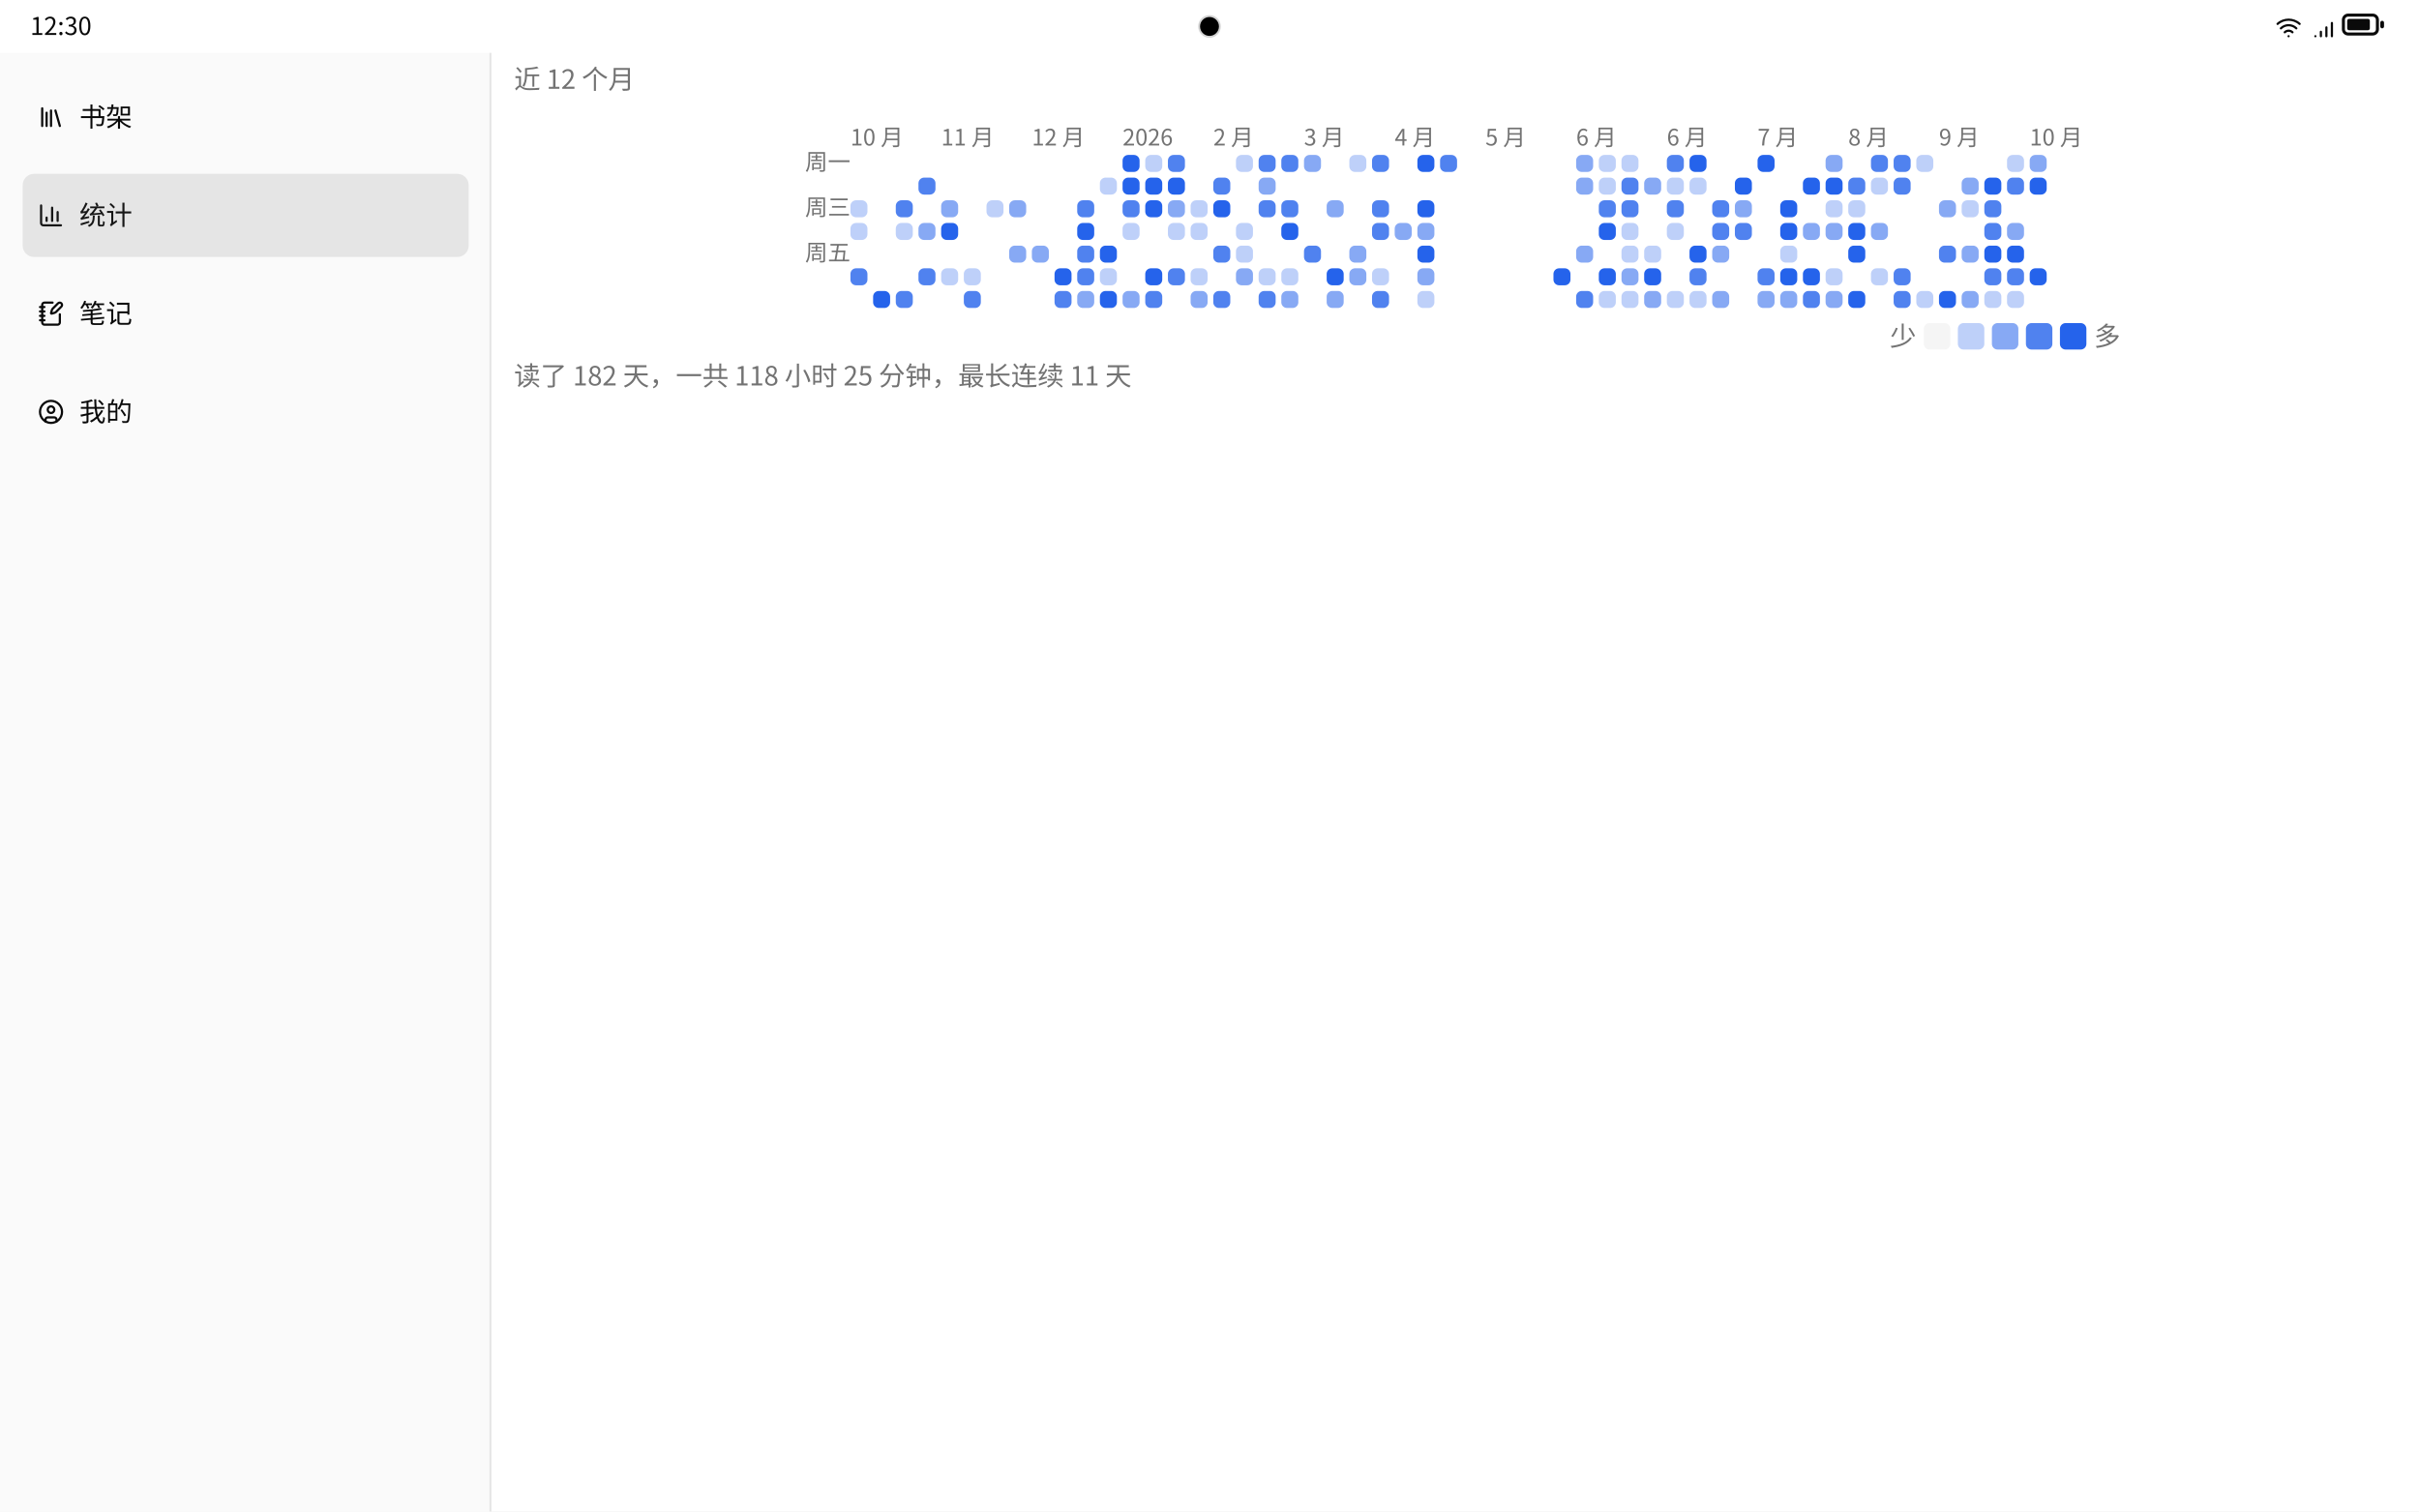
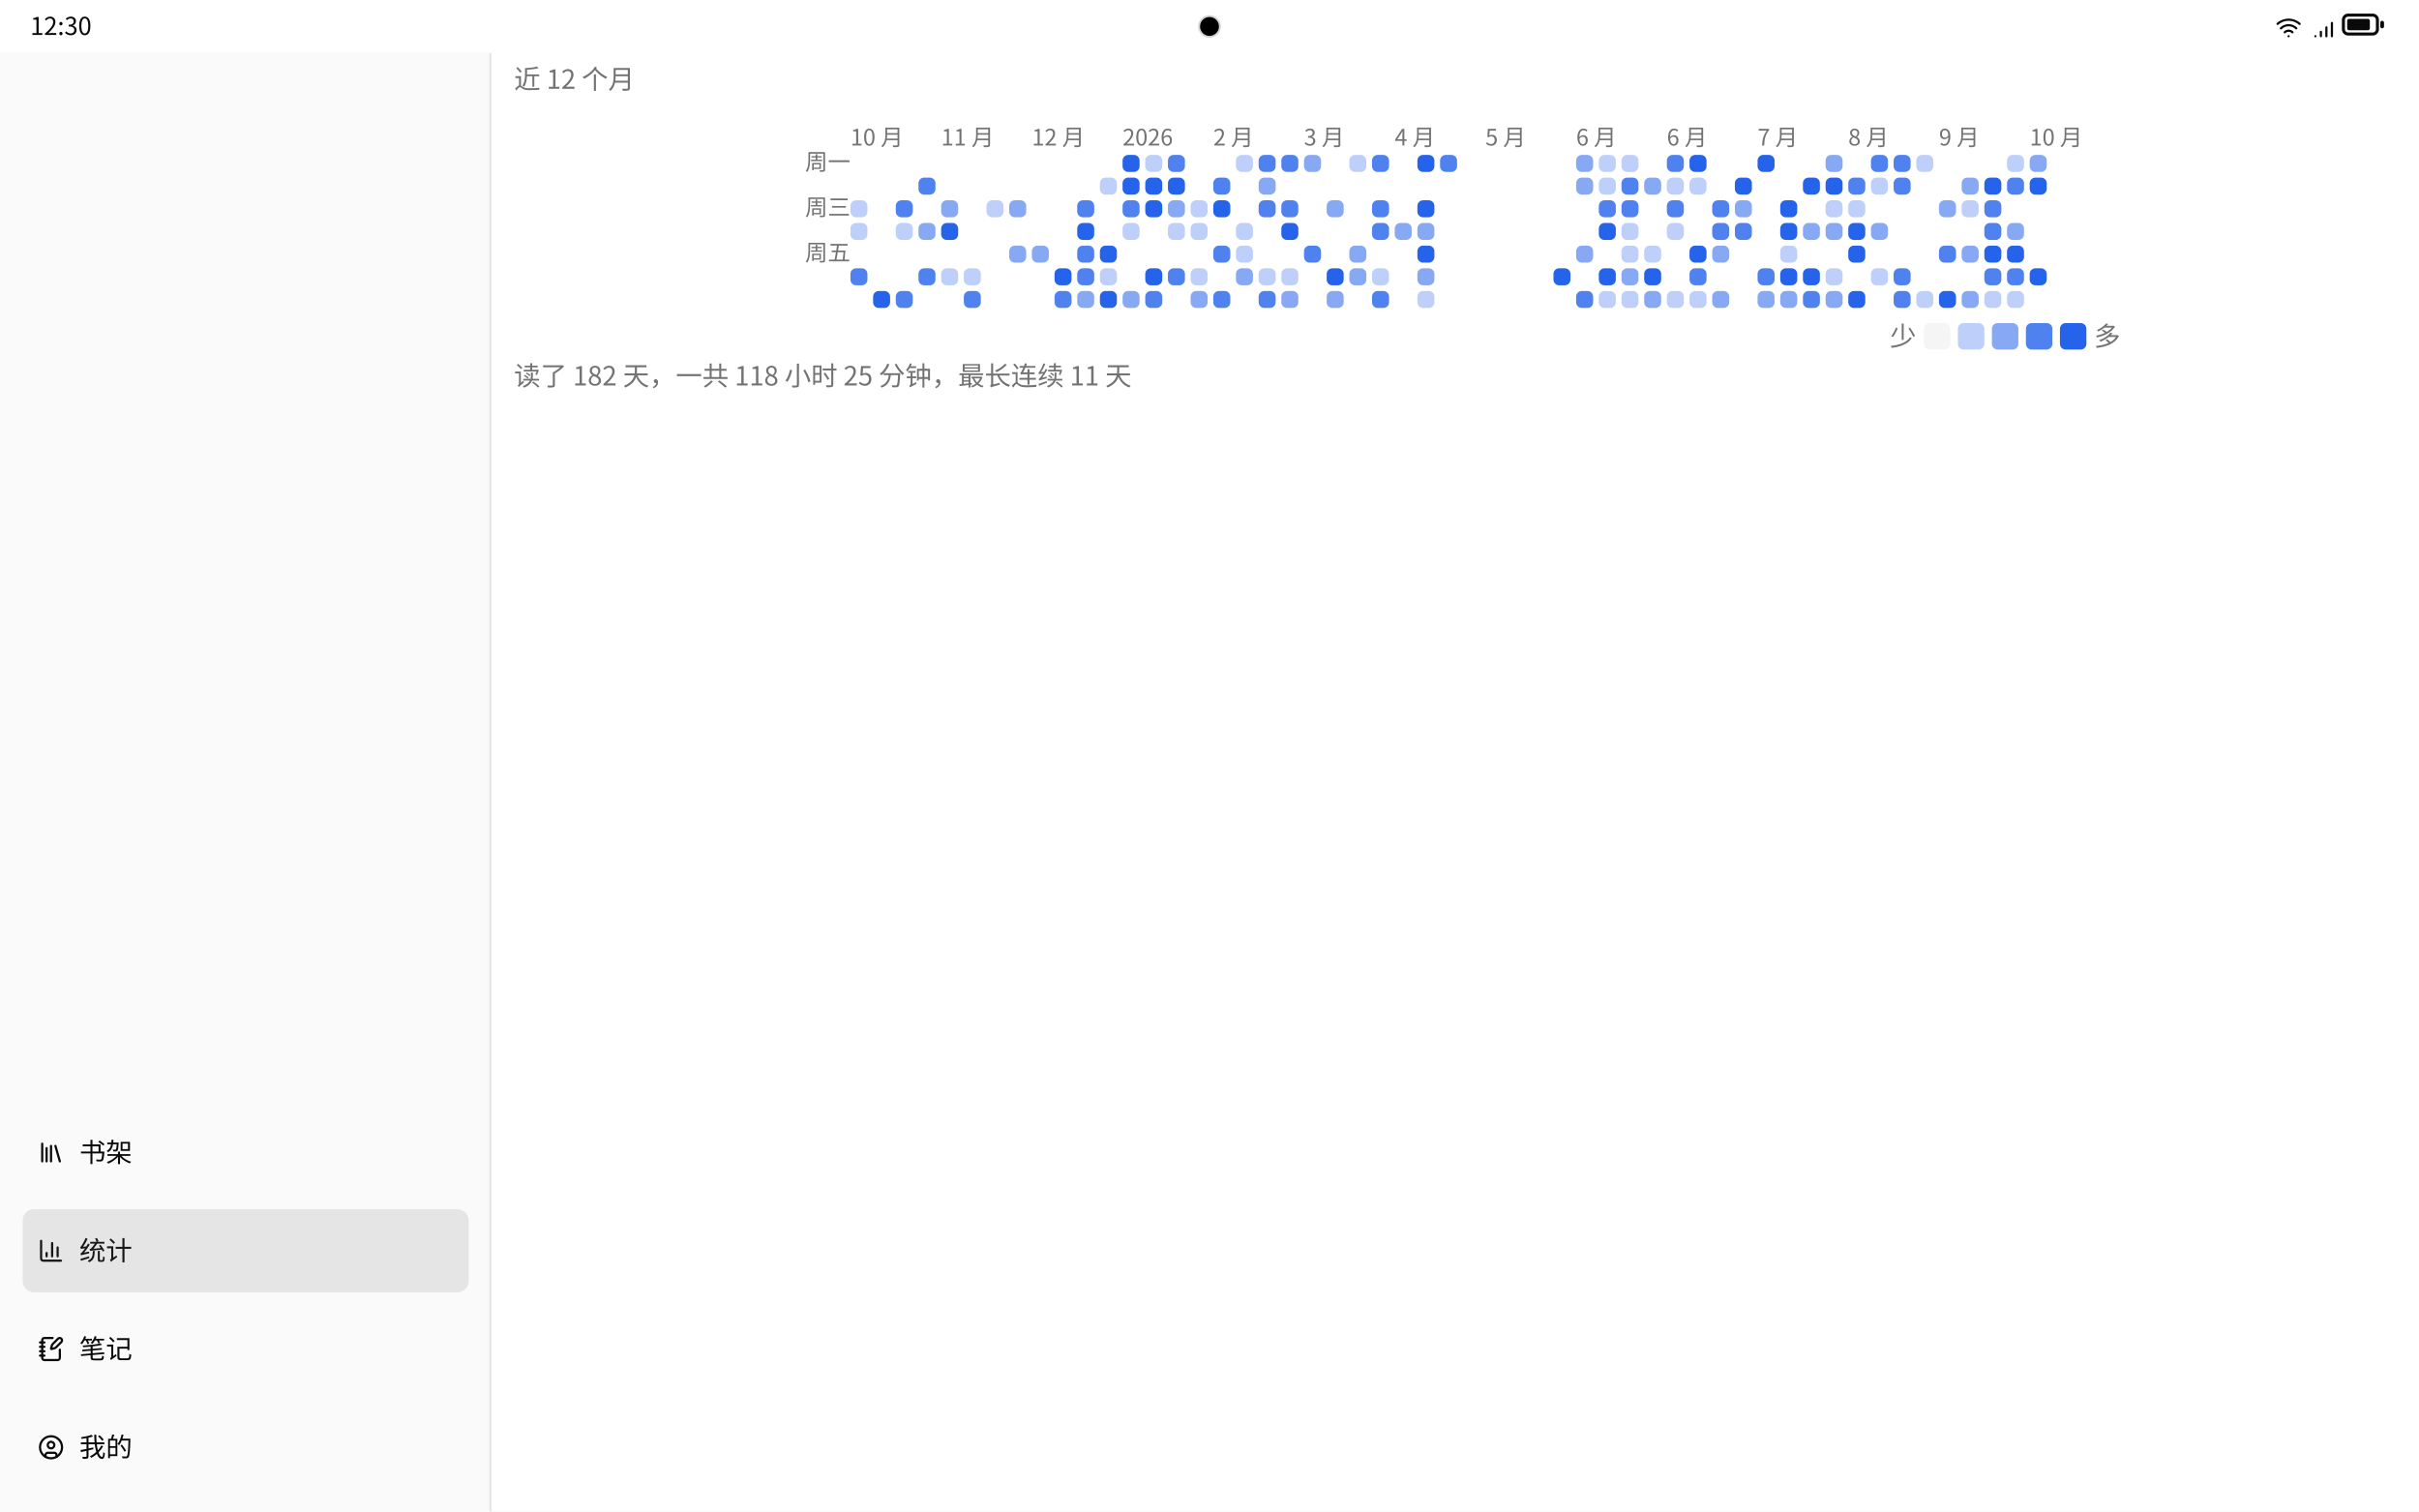
<svg xmlns="http://www.w3.org/2000/svg" width="1280.0" height="800.0" viewBox="0 0 1280.0 800.0">
  <rect width="1280.0" height="800.0" fill="#ffffff" />
  <rect x="0" y="0" width="1280.0" height="28" fill="#ffffff" />
  <text x="16" y="18.5" font-family="Noto Sans CJK SC" font-size="13" font-weight="500" fill="#0a0a0a" text-anchor="start">12:30</text>
  <circle cx="640.0" cy="14" r="5.5" fill="#000" stroke="#d4d4d4" stroke-width="1" />
  <g transform="translate(1204.00,7.50) scale(0.58333)" fill="none" stroke="#0a0a0a" stroke-width="2" stroke-linecap="round" stroke-linejoin="round">
    <path d="M12 20h.01" />
    <path d="M2 8.82a15 15 0 0 1 20 0" />
    <path d="M5 12.859a10 10 0 0 1 14 0" />
    <path d="M8.5 16.429a5 5 0 0 1 7 0" />
  </g>
  <g transform="translate(1224.00,7.50) scale(0.58333)" fill="none" stroke="#0a0a0a" stroke-width="2" stroke-linecap="round" stroke-linejoin="round">
    <path d="M2 20h.01" />
    <path d="M7 20v-4" />
    <path d="M12 20v-8" />
    <path d="M17 20V8" />
  </g>
  <rect x="1240.0" y="8" width="18" height="10" rx="2.5" fill="none" stroke="#0a0a0a" stroke-width="1.6" />
  <rect x="1242.0" y="10" width="12" height="6" rx="1" fill="#0a0a0a" />
  <rect x="1259.5" y="11" width="2" height="4" rx="1" fill="#0a0a0a" />
  <rect x="0" y="28" width="260.0" height="772.0" fill="#fafafa" />
  <rect x="259.0" y="28" width="1" height="772.0" fill="#e5e5e5" />
-   <g transform="translate(20.00,55.00) scale(0.58333)" fill="none" stroke="#0a0a0a" stroke-width="2" stroke-linecap="round" stroke-linejoin="round">
+   <g transform="translate(20.00,603.00) scale(0.58333)" fill="none" stroke="#0a0a0a" stroke-width="2" stroke-linecap="round" stroke-linejoin="round">
    <path d="m16 6 4 14" />
    <path d="M12 6v14" />
    <path d="M8 8v12" />
    <path d="M4 4v16" />
  </g>
-   <text x="42.0" y="67.0" font-family="Noto Sans CJK SC" font-size="14" font-weight="400" fill="#0a0a0a" text-anchor="start">书架</text>
-   <rect x="12.0" y="92.0" width="236.0" height="44.0" rx="6" fill="#e5e5e5" />
-   <g transform="translate(20.00,107.00) scale(0.58333)" fill="none" stroke="#171717" stroke-width="2" stroke-linecap="round" stroke-linejoin="round">
+   <text x="42.0" y="615.0" font-family="Noto Sans CJK SC" font-size="14" font-weight="400" fill="#0a0a0a" text-anchor="start">书架</text>
+   <rect x="12.0" y="640.0" width="236.0" height="44.0" rx="6" fill="#e5e5e5" />
+   <g transform="translate(20.00,655.00) scale(0.58333)" fill="none" stroke="#171717" stroke-width="2" stroke-linecap="round" stroke-linejoin="round">
    <path d="M3 3v16a2 2 0 0 0 2 2h16" />
    <path d="M18 17V9" />
    <path d="M13 17V5" />
    <path d="M8 17v-3" />
  </g>
-   <text x="42.0" y="119.0" font-family="Noto Sans CJK SC" font-size="14" font-weight="500" fill="#171717" text-anchor="start">统计</text>
-   <g transform="translate(20.00,159.00) scale(0.58333)" fill="none" stroke="#0a0a0a" stroke-width="2" stroke-linecap="round" stroke-linejoin="round">
+   <text x="42.0" y="667.0" font-family="Noto Sans CJK SC" font-size="14" font-weight="500" fill="#171717" text-anchor="start">统计</text>
+   <g transform="translate(20.00,707.00) scale(0.58333)" fill="none" stroke="#0a0a0a" stroke-width="2" stroke-linecap="round" stroke-linejoin="round">
    <path d="M13.4 2H6a2 2 0 0 0-2 2v16a2 2 0 0 0 2 2h12a2 2 0 0 0 2-2v-7.4" />
    <path d="M2 6h4" />
    <path d="M2 10h4" />
    <path d="M2 14h4" />
    <path d="M2 18h4" />
    <path d="M21.378 5.626a1 1 0 1 0-3.004-3.004l-5.01 5.012a2 2 0 0 0-.506.854l-.837 2.87a.5.5 0 0 0 .62.62l2.87-.837a2 2 0 0 0 .854-.506z" />
  </g>
-   <text x="42.0" y="171.0" font-family="Noto Sans CJK SC" font-size="14" font-weight="400" fill="#0a0a0a" text-anchor="start">笔记</text>
-   <g transform="translate(20.00,211.00) scale(0.58333)" fill="none" stroke="#0a0a0a" stroke-width="2" stroke-linecap="round" stroke-linejoin="round">
+   <text x="42.0" y="719.0" font-family="Noto Sans CJK SC" font-size="14" font-weight="400" fill="#0a0a0a" text-anchor="start">笔记</text>
+   <g transform="translate(20.00,759.00) scale(0.58333)" fill="none" stroke="#0a0a0a" stroke-width="2" stroke-linecap="round" stroke-linejoin="round">
    <path d="M7 20.662V19a2 2 0 0 1 2-2h6a2 2 0 0 1 2 2v1.662" />
    <circle cx="12" cy="12" r="10" />
    <circle cx="12" cy="10" r="3" />
  </g>
-   <text x="42.0" y="223.0" font-family="Noto Sans CJK SC" font-size="14" font-weight="400" fill="#0a0a0a" text-anchor="start">我的</text>
+   <text x="42.0" y="771.0" font-family="Noto Sans CJK SC" font-size="14" font-weight="400" fill="#0a0a0a" text-anchor="start">我的</text>
  <text x="272.0" y="47.0" font-family="Noto Sans CJK SC" font-size="14" font-weight="400" fill="#737373" text-anchor="start">近 12 个月</text>
  <text x="450.0" y="77.0" font-family="Noto Sans CJK SC" font-size="12" font-weight="400" fill="#737373" text-anchor="start">10 月</text>
  <text x="498.0" y="77.0" font-family="Noto Sans CJK SC" font-size="12" font-weight="400" fill="#737373" text-anchor="start">11 月</text>
  <text x="546.0" y="77.0" font-family="Noto Sans CJK SC" font-size="12" font-weight="400" fill="#737373" text-anchor="start">12 月</text>
  <text x="594.0" y="77.0" font-family="Noto Sans CJK SC" font-size="12" font-weight="400" fill="#737373" text-anchor="start">2026</text>
  <text x="642.0" y="77.0" font-family="Noto Sans CJK SC" font-size="12" font-weight="400" fill="#737373" text-anchor="start">2 月</text>
  <text x="690.0" y="77.0" font-family="Noto Sans CJK SC" font-size="12" font-weight="400" fill="#737373" text-anchor="start">3 月</text>
  <text x="738.0" y="77.0" font-family="Noto Sans CJK SC" font-size="12" font-weight="400" fill="#737373" text-anchor="start">4 月</text>
  <text x="786.0" y="77.0" font-family="Noto Sans CJK SC" font-size="12" font-weight="400" fill="#737373" text-anchor="start">5 月</text>
  <text x="834.0" y="77.0" font-family="Noto Sans CJK SC" font-size="12" font-weight="400" fill="#737373" text-anchor="start">6 月</text>
  <text x="882.0" y="77.0" font-family="Noto Sans CJK SC" font-size="12" font-weight="400" fill="#737373" text-anchor="start">6 月</text>
  <text x="930.0" y="77.0" font-family="Noto Sans CJK SC" font-size="12" font-weight="400" fill="#737373" text-anchor="start">7 月</text>
  <text x="978.0" y="77.0" font-family="Noto Sans CJK SC" font-size="12" font-weight="400" fill="#737373" text-anchor="start">8 月</text>
  <text x="1026.0" y="77.0" font-family="Noto Sans CJK SC" font-size="12" font-weight="400" fill="#737373" text-anchor="start">9 月</text>
  <text x="1074.0" y="77.0" font-family="Noto Sans CJK SC" font-size="12" font-weight="400" fill="#737373" text-anchor="start">10 月</text>
  <text x="426.0" y="90.0" font-family="Noto Sans CJK SC" font-size="12" font-weight="400" fill="#737373" text-anchor="start">周一</text>
  <text x="426.0" y="114.0" font-family="Noto Sans CJK SC" font-size="12" font-weight="400" fill="#737373" text-anchor="start">周三</text>
  <text x="426.0" y="138.0" font-family="Noto Sans CJK SC" font-size="12" font-weight="400" fill="#737373" text-anchor="start">周五</text>
  <rect x="450.0" y="106.0" width="9.0" height="9.0" rx="3.0" fill="#2563eb" fill-opacity="0.30" />
  <rect x="450.0" y="118.0" width="9.0" height="9.0" rx="3.0" fill="#2563eb" fill-opacity="0.30" />
  <rect x="450.0" y="142.0" width="9.0" height="9.0" rx="3.0" fill="#2563eb" fill-opacity="0.80" />
  <rect x="462.0" y="154.0" width="9.0" height="9.0" rx="3.0" fill="#2563eb" />
  <rect x="474.0" y="106.0" width="9.0" height="9.0" rx="3.0" fill="#2563eb" fill-opacity="0.80" />
  <rect x="474.0" y="118.0" width="9.0" height="9.0" rx="3.0" fill="#2563eb" fill-opacity="0.30" />
  <rect x="474.0" y="154.0" width="9.0" height="9.0" rx="3.0" fill="#2563eb" fill-opacity="0.80" />
  <rect x="486.0" y="94.0" width="9.0" height="9.0" rx="3.0" fill="#2563eb" fill-opacity="0.80" />
  <rect x="486.0" y="118.0" width="9.0" height="9.0" rx="3.0" fill="#2563eb" fill-opacity="0.55" />
  <rect x="486.0" y="142.0" width="9.0" height="9.0" rx="3.0" fill="#2563eb" fill-opacity="0.80" />
  <rect x="498.0" y="106.0" width="9.0" height="9.0" rx="3.0" fill="#2563eb" fill-opacity="0.55" />
  <rect x="498.0" y="118.0" width="9.0" height="9.0" rx="3.0" fill="#2563eb" />
  <rect x="498.0" y="142.0" width="9.0" height="9.0" rx="3.0" fill="#2563eb" fill-opacity="0.30" />
  <rect x="510.0" y="142.0" width="9.0" height="9.0" rx="3.0" fill="#2563eb" fill-opacity="0.30" />
  <rect x="510.0" y="154.0" width="9.0" height="9.0" rx="3.0" fill="#2563eb" fill-opacity="0.80" />
  <rect x="522.0" y="106.0" width="9.0" height="9.0" rx="3.0" fill="#2563eb" fill-opacity="0.30" />
  <rect x="534.0" y="106.0" width="9.0" height="9.0" rx="3.0" fill="#2563eb" fill-opacity="0.55" />
  <rect x="534.0" y="130.0" width="9.0" height="9.0" rx="3.0" fill="#2563eb" fill-opacity="0.55" />
  <rect x="546.0" y="130.0" width="9.0" height="9.0" rx="3.0" fill="#2563eb" fill-opacity="0.55" />
  <rect x="558.0" y="142.0" width="9.0" height="9.0" rx="3.0" fill="#2563eb" />
  <rect x="558.0" y="154.0" width="9.0" height="9.0" rx="3.0" fill="#2563eb" fill-opacity="0.80" />
  <rect x="570.0" y="106.0" width="9.0" height="9.0" rx="3.0" fill="#2563eb" fill-opacity="0.80" />
  <rect x="570.0" y="118.0" width="9.0" height="9.0" rx="3.0" fill="#2563eb" />
  <rect x="570.0" y="130.0" width="9.0" height="9.0" rx="3.0" fill="#2563eb" fill-opacity="0.80" />
  <rect x="570.0" y="142.0" width="9.0" height="9.0" rx="3.0" fill="#2563eb" fill-opacity="0.80" />
  <rect x="570.0" y="154.0" width="9.0" height="9.0" rx="3.0" fill="#2563eb" fill-opacity="0.55" />
  <rect x="582.0" y="94.0" width="9.0" height="9.0" rx="3.0" fill="#2563eb" fill-opacity="0.30" />
  <rect x="582.0" y="130.0" width="9.0" height="9.0" rx="3.0" fill="#2563eb" />
  <rect x="582.0" y="142.0" width="9.0" height="9.0" rx="3.0" fill="#2563eb" fill-opacity="0.30" />
  <rect x="582.0" y="154.0" width="9.0" height="9.0" rx="3.0" fill="#2563eb" />
  <rect x="594.0" y="82.0" width="9.0" height="9.0" rx="3.0" fill="#2563eb" />
  <rect x="594.0" y="94.0" width="9.0" height="9.0" rx="3.0" fill="#2563eb" />
  <rect x="594.0" y="106.0" width="9.0" height="9.0" rx="3.0" fill="#2563eb" fill-opacity="0.80" />
  <rect x="594.0" y="118.0" width="9.0" height="9.0" rx="3.0" fill="#2563eb" fill-opacity="0.30" />
  <rect x="594.0" y="154.0" width="9.0" height="9.0" rx="3.0" fill="#2563eb" fill-opacity="0.55" />
  <rect x="606.0" y="82.0" width="9.0" height="9.0" rx="3.0" fill="#2563eb" fill-opacity="0.30" />
  <rect x="606.0" y="94.0" width="9.0" height="9.0" rx="3.0" fill="#2563eb" />
  <rect x="606.0" y="106.0" width="9.0" height="9.0" rx="3.0" fill="#2563eb" />
  <rect x="606.0" y="142.0" width="9.0" height="9.0" rx="3.0" fill="#2563eb" />
  <rect x="606.0" y="154.0" width="9.0" height="9.0" rx="3.0" fill="#2563eb" fill-opacity="0.80" />
  <rect x="618.0" y="82.0" width="9.0" height="9.0" rx="3.0" fill="#2563eb" fill-opacity="0.80" />
  <rect x="618.0" y="94.0" width="9.0" height="9.0" rx="3.0" fill="#2563eb" />
  <rect x="618.0" y="106.0" width="9.0" height="9.0" rx="3.0" fill="#2563eb" fill-opacity="0.55" />
  <rect x="618.0" y="118.0" width="9.0" height="9.0" rx="3.0" fill="#2563eb" fill-opacity="0.30" />
  <rect x="618.0" y="142.0" width="9.0" height="9.0" rx="3.0" fill="#2563eb" fill-opacity="0.80" />
  <rect x="630.0" y="106.0" width="9.0" height="9.0" rx="3.0" fill="#2563eb" fill-opacity="0.30" />
  <rect x="630.0" y="118.0" width="9.0" height="9.0" rx="3.0" fill="#2563eb" fill-opacity="0.30" />
  <rect x="630.0" y="142.0" width="9.0" height="9.0" rx="3.0" fill="#2563eb" fill-opacity="0.30" />
  <rect x="630.0" y="154.0" width="9.0" height="9.0" rx="3.0" fill="#2563eb" fill-opacity="0.55" />
  <rect x="642.0" y="94.0" width="9.0" height="9.0" rx="3.0" fill="#2563eb" fill-opacity="0.80" />
  <rect x="642.0" y="106.0" width="9.0" height="9.0" rx="3.0" fill="#2563eb" />
  <rect x="642.0" y="130.0" width="9.0" height="9.0" rx="3.0" fill="#2563eb" fill-opacity="0.80" />
  <rect x="642.0" y="154.0" width="9.0" height="9.0" rx="3.0" fill="#2563eb" fill-opacity="0.80" />
  <rect x="654.0" y="82.0" width="9.0" height="9.0" rx="3.0" fill="#2563eb" fill-opacity="0.30" />
  <rect x="654.0" y="118.0" width="9.0" height="9.0" rx="3.0" fill="#2563eb" fill-opacity="0.30" />
  <rect x="654.0" y="130.0" width="9.0" height="9.0" rx="3.0" fill="#2563eb" fill-opacity="0.30" />
  <rect x="654.0" y="142.0" width="9.0" height="9.0" rx="3.0" fill="#2563eb" fill-opacity="0.55" />
  <rect x="666.0" y="82.0" width="9.0" height="9.0" rx="3.0" fill="#2563eb" fill-opacity="0.80" />
  <rect x="666.0" y="94.0" width="9.0" height="9.0" rx="3.0" fill="#2563eb" fill-opacity="0.55" />
  <rect x="666.0" y="106.0" width="9.0" height="9.0" rx="3.0" fill="#2563eb" fill-opacity="0.80" />
  <rect x="666.0" y="142.0" width="9.0" height="9.0" rx="3.0" fill="#2563eb" fill-opacity="0.30" />
  <rect x="666.0" y="154.0" width="9.0" height="9.0" rx="3.0" fill="#2563eb" fill-opacity="0.80" />
  <rect x="678.0" y="82.0" width="9.0" height="9.0" rx="3.0" fill="#2563eb" fill-opacity="0.80" />
  <rect x="678.0" y="106.0" width="9.0" height="9.0" rx="3.0" fill="#2563eb" fill-opacity="0.80" />
  <rect x="678.0" y="118.0" width="9.0" height="9.0" rx="3.0" fill="#2563eb" />
  <rect x="678.0" y="142.0" width="9.0" height="9.0" rx="3.0" fill="#2563eb" fill-opacity="0.30" />
  <rect x="678.0" y="154.0" width="9.0" height="9.0" rx="3.0" fill="#2563eb" fill-opacity="0.55" />
  <rect x="690.0" y="82.0" width="9.0" height="9.0" rx="3.0" fill="#2563eb" fill-opacity="0.55" />
  <rect x="690.0" y="130.0" width="9.0" height="9.0" rx="3.0" fill="#2563eb" fill-opacity="0.80" />
  <rect x="702.0" y="106.0" width="9.0" height="9.0" rx="3.0" fill="#2563eb" fill-opacity="0.55" />
  <rect x="702.0" y="142.0" width="9.0" height="9.0" rx="3.0" fill="#2563eb" />
  <rect x="702.0" y="154.0" width="9.0" height="9.0" rx="3.0" fill="#2563eb" fill-opacity="0.55" />
  <rect x="714.0" y="82.0" width="9.0" height="9.0" rx="3.0" fill="#2563eb" fill-opacity="0.30" />
  <rect x="714.0" y="130.0" width="9.0" height="9.0" rx="3.0" fill="#2563eb" fill-opacity="0.55" />
  <rect x="714.0" y="142.0" width="9.0" height="9.0" rx="3.0" fill="#2563eb" fill-opacity="0.55" />
  <rect x="726.0" y="82.0" width="9.0" height="9.0" rx="3.0" fill="#2563eb" fill-opacity="0.80" />
  <rect x="726.0" y="106.0" width="9.0" height="9.0" rx="3.0" fill="#2563eb" fill-opacity="0.80" />
  <rect x="726.0" y="118.0" width="9.0" height="9.0" rx="3.0" fill="#2563eb" fill-opacity="0.80" />
  <rect x="726.0" y="142.0" width="9.0" height="9.0" rx="3.0" fill="#2563eb" fill-opacity="0.30" />
  <rect x="726.0" y="154.0" width="9.0" height="9.0" rx="3.0" fill="#2563eb" fill-opacity="0.80" />
  <rect x="738.0" y="118.0" width="9.0" height="9.0" rx="3.0" fill="#2563eb" fill-opacity="0.55" />
  <rect x="750.0" y="82.0" width="9.0" height="9.0" rx="3.0" fill="#2563eb" />
  <rect x="750.0" y="106.0" width="9.0" height="9.0" rx="3.0" fill="#2563eb" />
  <rect x="750.0" y="118.0" width="9.0" height="9.0" rx="3.0" fill="#2563eb" fill-opacity="0.55" />
  <rect x="750.0" y="130.0" width="9.0" height="9.0" rx="3.0" fill="#2563eb" />
  <rect x="750.0" y="142.0" width="9.0" height="9.0" rx="3.0" fill="#2563eb" fill-opacity="0.55" />
  <rect x="750.0" y="154.0" width="9.0" height="9.0" rx="3.0" fill="#2563eb" fill-opacity="0.30" />
  <rect x="762.0" y="82.0" width="9.0" height="9.0" rx="3.0" fill="#2563eb" fill-opacity="0.80" />
  <rect x="822.0" y="142.0" width="9.0" height="9.0" rx="3.0" fill="#2563eb" />
  <rect x="834.0" y="82.0" width="9.0" height="9.0" rx="3.0" fill="#2563eb" fill-opacity="0.55" />
  <rect x="834.0" y="94.0" width="9.0" height="9.0" rx="3.0" fill="#2563eb" fill-opacity="0.55" />
  <rect x="834.0" y="130.0" width="9.0" height="9.0" rx="3.0" fill="#2563eb" fill-opacity="0.55" />
  <rect x="834.0" y="154.0" width="9.0" height="9.0" rx="3.0" fill="#2563eb" fill-opacity="0.80" />
  <rect x="846.0" y="82.0" width="9.0" height="9.0" rx="3.0" fill="#2563eb" fill-opacity="0.30" />
  <rect x="846.0" y="94.0" width="9.0" height="9.0" rx="3.0" fill="#2563eb" fill-opacity="0.30" />
  <rect x="846.0" y="106.0" width="9.0" height="9.0" rx="3.0" fill="#2563eb" fill-opacity="0.80" />
  <rect x="846.0" y="118.0" width="9.0" height="9.0" rx="3.0" fill="#2563eb" />
  <rect x="846.0" y="142.0" width="9.0" height="9.0" rx="3.0" fill="#2563eb" />
  <rect x="846.0" y="154.0" width="9.0" height="9.0" rx="3.0" fill="#2563eb" fill-opacity="0.30" />
  <rect x="858.0" y="82.0" width="9.0" height="9.0" rx="3.0" fill="#2563eb" fill-opacity="0.30" />
  <rect x="858.0" y="94.0" width="9.0" height="9.0" rx="3.0" fill="#2563eb" fill-opacity="0.80" />
  <rect x="858.0" y="106.0" width="9.0" height="9.0" rx="3.0" fill="#2563eb" fill-opacity="0.80" />
  <rect x="858.0" y="118.0" width="9.0" height="9.0" rx="3.0" fill="#2563eb" fill-opacity="0.30" />
  <rect x="858.0" y="130.0" width="9.0" height="9.0" rx="3.0" fill="#2563eb" fill-opacity="0.30" />
  <rect x="858.0" y="142.0" width="9.0" height="9.0" rx="3.0" fill="#2563eb" fill-opacity="0.55" />
  <rect x="858.0" y="154.0" width="9.0" height="9.0" rx="3.0" fill="#2563eb" fill-opacity="0.30" />
  <rect x="870.0" y="94.0" width="9.0" height="9.0" rx="3.0" fill="#2563eb" fill-opacity="0.55" />
  <rect x="870.0" y="130.0" width="9.0" height="9.0" rx="3.0" fill="#2563eb" fill-opacity="0.30" />
  <rect x="870.0" y="142.0" width="9.0" height="9.0" rx="3.0" fill="#2563eb" />
  <rect x="870.0" y="154.0" width="9.0" height="9.0" rx="3.0" fill="#2563eb" fill-opacity="0.55" />
  <rect x="882.0" y="82.0" width="9.0" height="9.0" rx="3.0" fill="#2563eb" fill-opacity="0.80" />
  <rect x="882.0" y="94.0" width="9.0" height="9.0" rx="3.0" fill="#2563eb" fill-opacity="0.30" />
  <rect x="882.0" y="106.0" width="9.0" height="9.0" rx="3.0" fill="#2563eb" fill-opacity="0.80" />
  <rect x="882.0" y="118.0" width="9.0" height="9.0" rx="3.0" fill="#2563eb" fill-opacity="0.30" />
  <rect x="882.0" y="154.0" width="9.0" height="9.0" rx="3.0" fill="#2563eb" fill-opacity="0.30" />
  <rect x="894.0" y="82.0" width="9.0" height="9.0" rx="3.0" fill="#2563eb" />
  <rect x="894.0" y="94.0" width="9.0" height="9.0" rx="3.0" fill="#2563eb" fill-opacity="0.30" />
  <rect x="894.0" y="130.0" width="9.0" height="9.0" rx="3.0" fill="#2563eb" />
  <rect x="894.0" y="142.0" width="9.0" height="9.0" rx="3.0" fill="#2563eb" fill-opacity="0.80" />
  <rect x="894.0" y="154.0" width="9.0" height="9.0" rx="3.0" fill="#2563eb" fill-opacity="0.30" />
  <rect x="906.0" y="106.0" width="9.0" height="9.0" rx="3.0" fill="#2563eb" fill-opacity="0.80" />
  <rect x="906.0" y="118.0" width="9.0" height="9.0" rx="3.0" fill="#2563eb" fill-opacity="0.80" />
  <rect x="906.0" y="130.0" width="9.0" height="9.0" rx="3.0" fill="#2563eb" fill-opacity="0.55" />
  <rect x="906.0" y="154.0" width="9.0" height="9.0" rx="3.0" fill="#2563eb" fill-opacity="0.55" />
  <rect x="918.0" y="94.0" width="9.0" height="9.0" rx="3.0" fill="#2563eb" />
  <rect x="918.0" y="106.0" width="9.0" height="9.0" rx="3.0" fill="#2563eb" fill-opacity="0.55" />
  <rect x="918.0" y="118.0" width="9.0" height="9.0" rx="3.0" fill="#2563eb" fill-opacity="0.80" />
  <rect x="930.0" y="82.0" width="9.0" height="9.0" rx="3.0" fill="#2563eb" />
  <rect x="930.0" y="142.0" width="9.0" height="9.0" rx="3.0" fill="#2563eb" fill-opacity="0.80" />
  <rect x="930.0" y="154.0" width="9.0" height="9.0" rx="3.0" fill="#2563eb" fill-opacity="0.55" />
  <rect x="942.0" y="106.0" width="9.0" height="9.0" rx="3.0" fill="#2563eb" />
  <rect x="942.0" y="118.0" width="9.0" height="9.0" rx="3.0" fill="#2563eb" />
  <rect x="942.0" y="130.0" width="9.0" height="9.0" rx="3.0" fill="#2563eb" fill-opacity="0.30" />
  <rect x="942.0" y="142.0" width="9.0" height="9.0" rx="3.0" fill="#2563eb" />
  <rect x="942.0" y="154.0" width="9.0" height="9.0" rx="3.0" fill="#2563eb" fill-opacity="0.55" />
  <rect x="954.0" y="94.0" width="9.0" height="9.0" rx="3.0" fill="#2563eb" />
  <rect x="954.0" y="118.0" width="9.0" height="9.0" rx="3.0" fill="#2563eb" fill-opacity="0.55" />
  <rect x="954.0" y="142.0" width="9.0" height="9.0" rx="3.0" fill="#2563eb" />
  <rect x="954.0" y="154.0" width="9.0" height="9.0" rx="3.0" fill="#2563eb" fill-opacity="0.80" />
  <rect x="966.0" y="82.0" width="9.0" height="9.0" rx="3.0" fill="#2563eb" fill-opacity="0.55" />
  <rect x="966.0" y="94.0" width="9.0" height="9.0" rx="3.0" fill="#2563eb" />
  <rect x="966.0" y="106.0" width="9.0" height="9.0" rx="3.0" fill="#2563eb" fill-opacity="0.30" />
  <rect x="966.0" y="118.0" width="9.0" height="9.0" rx="3.0" fill="#2563eb" fill-opacity="0.55" />
  <rect x="966.0" y="142.0" width="9.0" height="9.0" rx="3.0" fill="#2563eb" fill-opacity="0.30" />
  <rect x="966.0" y="154.0" width="9.0" height="9.0" rx="3.0" fill="#2563eb" fill-opacity="0.55" />
  <rect x="978.0" y="94.0" width="9.0" height="9.0" rx="3.0" fill="#2563eb" fill-opacity="0.80" />
  <rect x="978.0" y="106.0" width="9.0" height="9.0" rx="3.0" fill="#2563eb" fill-opacity="0.30" />
  <rect x="978.0" y="118.0" width="9.0" height="9.0" rx="3.0" fill="#2563eb" />
  <rect x="978.0" y="130.0" width="9.0" height="9.0" rx="3.0" fill="#2563eb" />
  <rect x="978.0" y="154.0" width="9.0" height="9.0" rx="3.0" fill="#2563eb" />
  <rect x="990.0" y="82.0" width="9.0" height="9.0" rx="3.0" fill="#2563eb" fill-opacity="0.80" />
  <rect x="990.0" y="94.0" width="9.0" height="9.0" rx="3.0" fill="#2563eb" fill-opacity="0.30" />
  <rect x="990.0" y="118.0" width="9.0" height="9.0" rx="3.0" fill="#2563eb" fill-opacity="0.55" />
  <rect x="990.0" y="142.0" width="9.0" height="9.0" rx="3.0" fill="#2563eb" fill-opacity="0.30" />
  <rect x="1002.0" y="82.0" width="9.0" height="9.0" rx="3.0" fill="#2563eb" fill-opacity="0.80" />
  <rect x="1002.0" y="94.0" width="9.0" height="9.0" rx="3.0" fill="#2563eb" fill-opacity="0.80" />
  <rect x="1002.0" y="142.0" width="9.0" height="9.0" rx="3.0" fill="#2563eb" fill-opacity="0.80" />
  <rect x="1002.0" y="154.0" width="9.0" height="9.0" rx="3.0" fill="#2563eb" fill-opacity="0.80" />
  <rect x="1014.0" y="82.0" width="9.0" height="9.0" rx="3.0" fill="#2563eb" fill-opacity="0.30" />
  <rect x="1014.0" y="154.0" width="9.0" height="9.0" rx="3.0" fill="#2563eb" fill-opacity="0.30" />
  <rect x="1026.0" y="106.0" width="9.0" height="9.0" rx="3.0" fill="#2563eb" fill-opacity="0.55" />
  <rect x="1026.0" y="130.0" width="9.0" height="9.0" rx="3.0" fill="#2563eb" fill-opacity="0.80" />
  <rect x="1026.0" y="154.0" width="9.0" height="9.0" rx="3.0" fill="#2563eb" />
  <rect x="1038.0" y="94.0" width="9.0" height="9.0" rx="3.0" fill="#2563eb" fill-opacity="0.55" />
  <rect x="1038.0" y="106.0" width="9.0" height="9.0" rx="3.0" fill="#2563eb" fill-opacity="0.30" />
  <rect x="1038.0" y="130.0" width="9.0" height="9.0" rx="3.0" fill="#2563eb" fill-opacity="0.55" />
  <rect x="1038.0" y="154.0" width="9.0" height="9.0" rx="3.0" fill="#2563eb" fill-opacity="0.55" />
  <rect x="1050.0" y="94.0" width="9.0" height="9.0" rx="3.0" fill="#2563eb" />
  <rect x="1050.0" y="106.0" width="9.0" height="9.0" rx="3.0" fill="#2563eb" fill-opacity="0.80" />
  <rect x="1050.0" y="118.0" width="9.0" height="9.0" rx="3.0" fill="#2563eb" fill-opacity="0.80" />
  <rect x="1050.0" y="130.0" width="9.0" height="9.0" rx="3.0" fill="#2563eb" />
  <rect x="1050.0" y="142.0" width="9.0" height="9.0" rx="3.0" fill="#2563eb" fill-opacity="0.80" />
  <rect x="1050.0" y="154.0" width="9.0" height="9.0" rx="3.0" fill="#2563eb" fill-opacity="0.30" />
  <rect x="1062.0" y="82.0" width="9.0" height="9.0" rx="3.0" fill="#2563eb" fill-opacity="0.30" />
  <rect x="1062.0" y="94.0" width="9.0" height="9.0" rx="3.0" fill="#2563eb" fill-opacity="0.80" />
  <rect x="1062.0" y="118.0" width="9.0" height="9.0" rx="3.0" fill="#2563eb" fill-opacity="0.55" />
  <rect x="1062.0" y="130.0" width="9.0" height="9.0" rx="3.0" fill="#2563eb" />
  <rect x="1062.0" y="142.0" width="9.0" height="9.0" rx="3.0" fill="#2563eb" fill-opacity="0.80" />
  <rect x="1062.0" y="154.0" width="9.0" height="9.0" rx="3.0" fill="#2563eb" fill-opacity="0.30" />
  <rect x="1074.0" y="82.0" width="9.0" height="9.0" rx="3.0" fill="#2563eb" fill-opacity="0.55" />
  <rect x="1074.0" y="94.0" width="9.0" height="9.0" rx="3.0" fill="#2563eb" />
  <rect x="1074.0" y="142.0" width="9.0" height="9.0" rx="3.0" fill="#2563eb" />
  <text x="1000.0" y="183.0" font-family="Noto Sans CJK SC" font-size="14" font-weight="400" fill="#737373" text-anchor="start">少</text>
  <rect x="1018.0" y="171.0" width="14.0" height="14.0" rx="3.0" fill="#f5f5f5" />
  <rect x="1036.0" y="171.0" width="14.0" height="14.0" rx="3.0" fill="#2563eb" fill-opacity="0.30" />
  <rect x="1054.0" y="171.0" width="14.0" height="14.0" rx="3.0" fill="#2563eb" fill-opacity="0.55" />
  <rect x="1072.0" y="171.0" width="14.0" height="14.0" rx="3.0" fill="#2563eb" fill-opacity="0.80" />
  <rect x="1090.0" y="171.0" width="14.0" height="14.0" rx="3.0" fill="#2563eb" />
  <text x="1108.0" y="183.0" font-family="Noto Sans CJK SC" font-size="14" font-weight="400" fill="#737373" text-anchor="start">多</text>
  <text x="272.0" y="204.0" font-family="Noto Sans CJK SC" font-size="14" font-weight="400" fill="#737373" text-anchor="start">读了 182 天，一共 118 小时 25 分钟，最长连续 11 天</text>
</svg>
